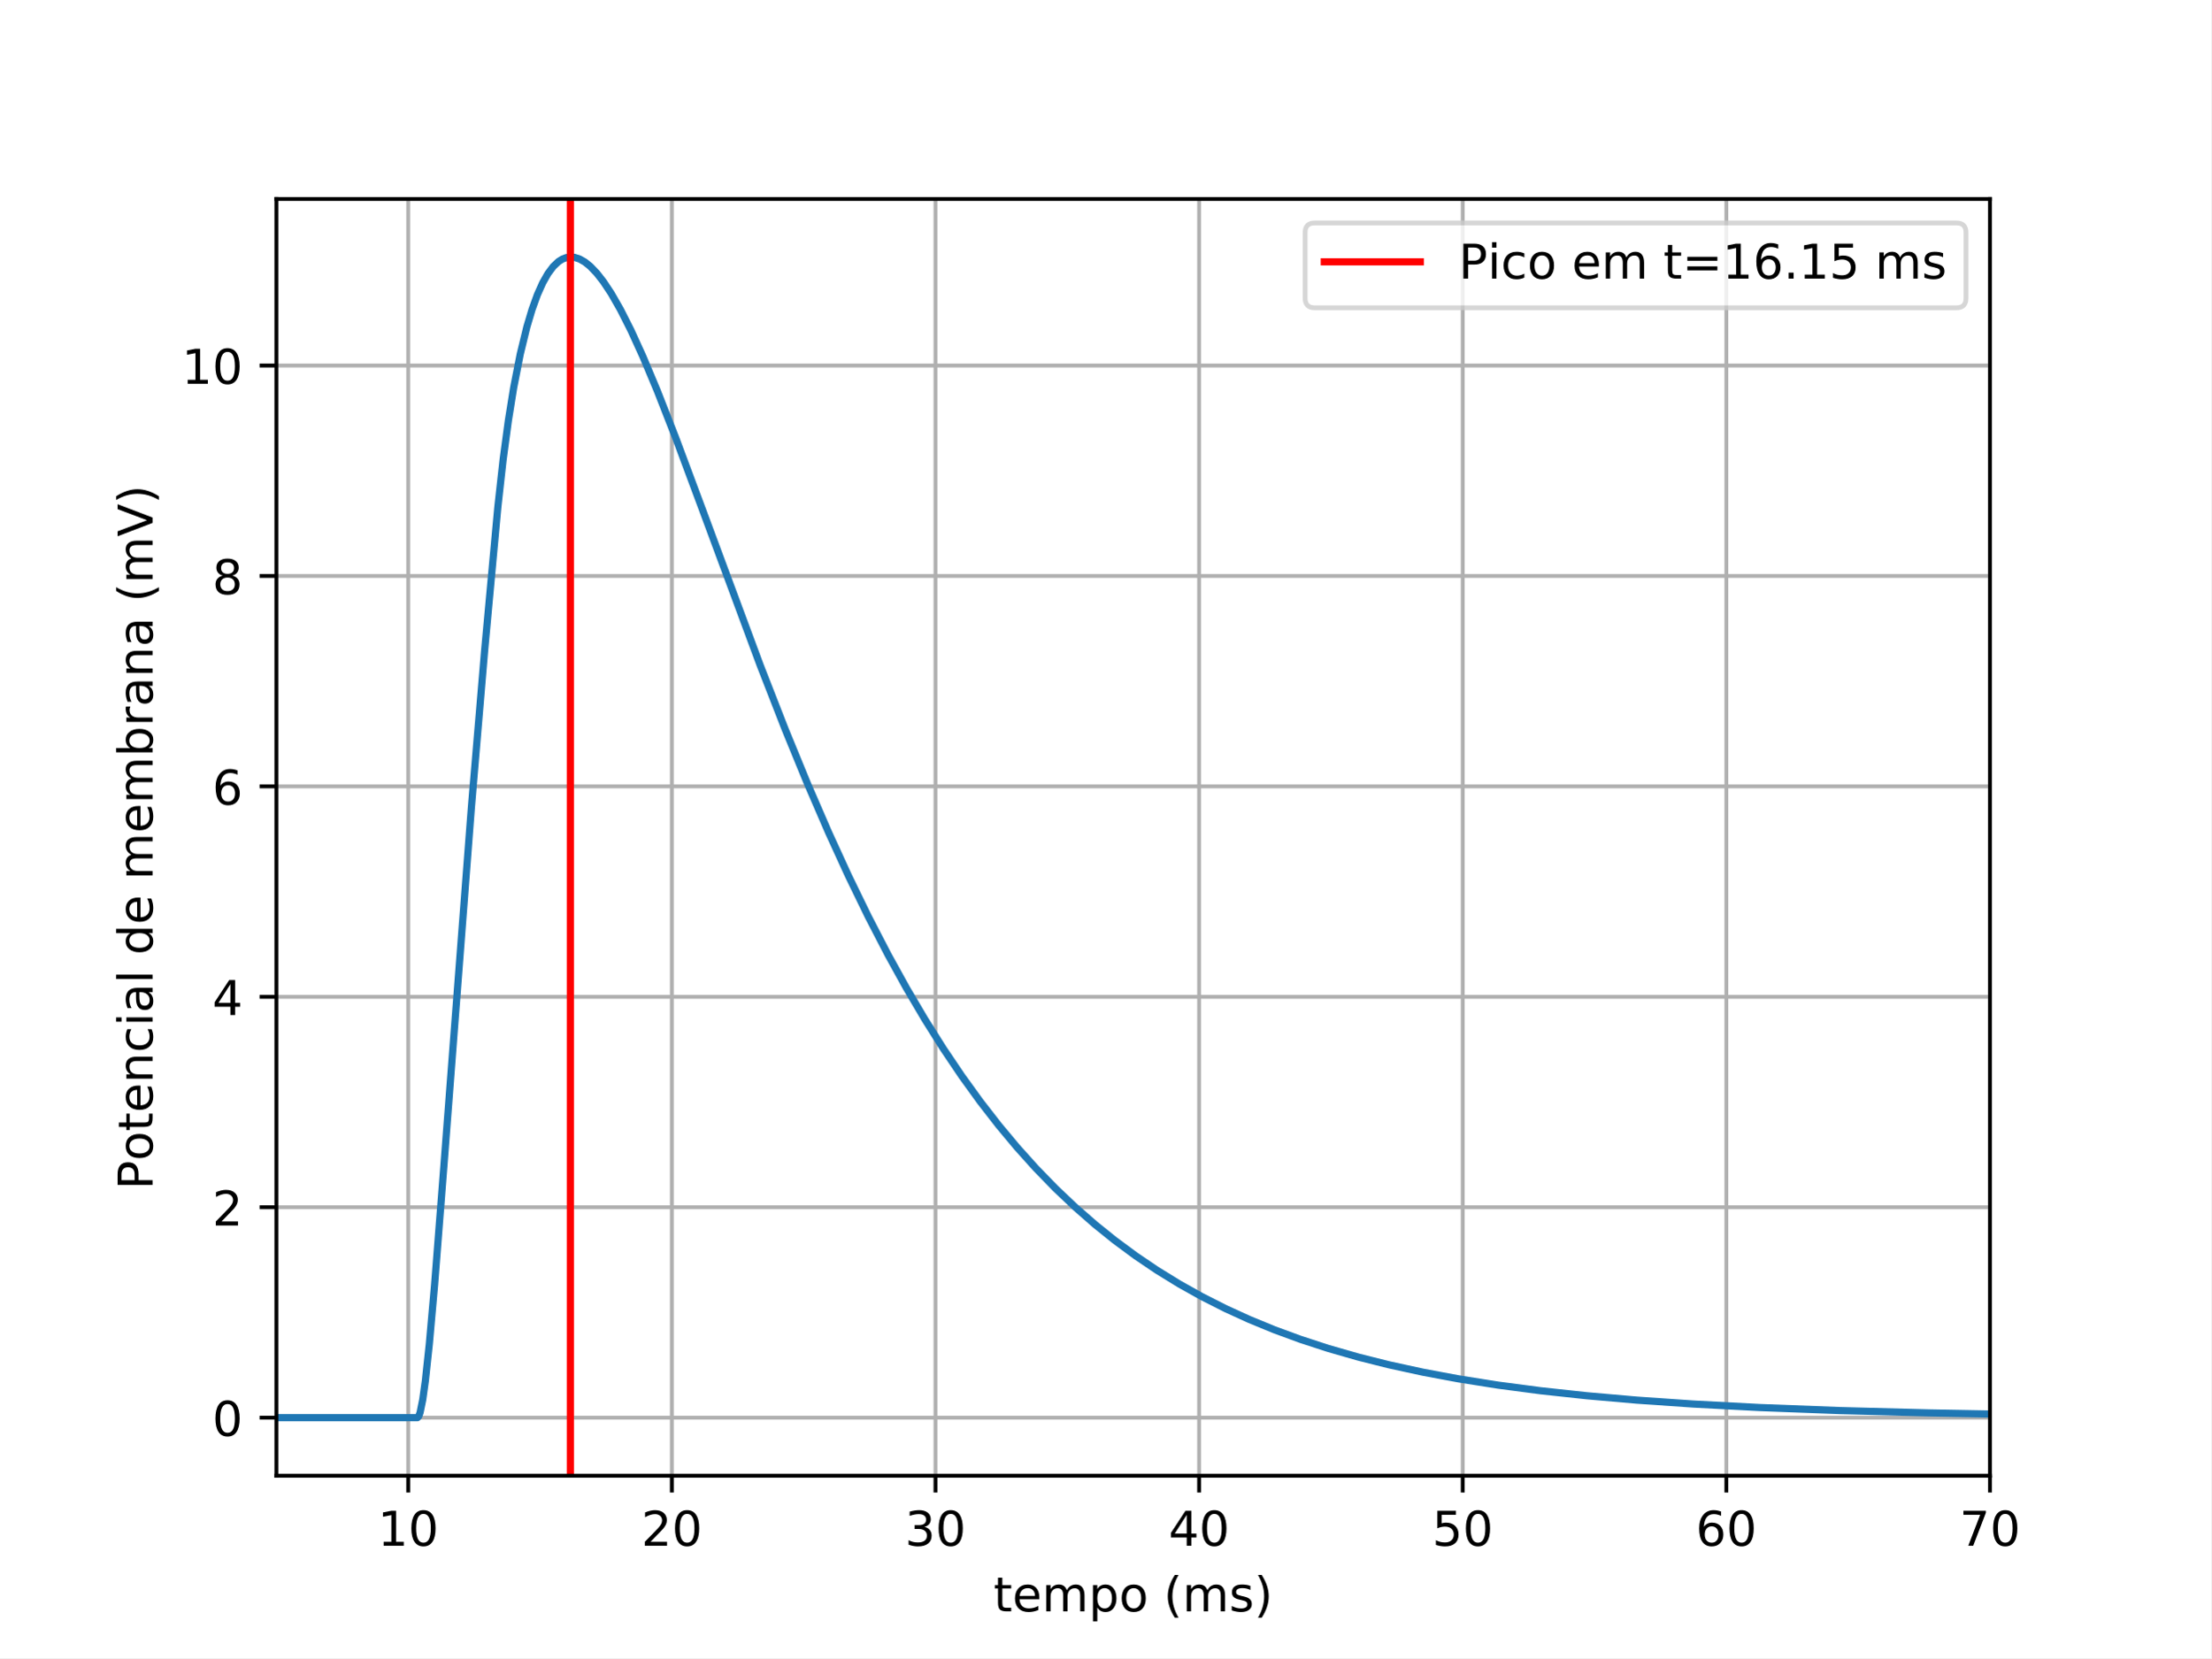
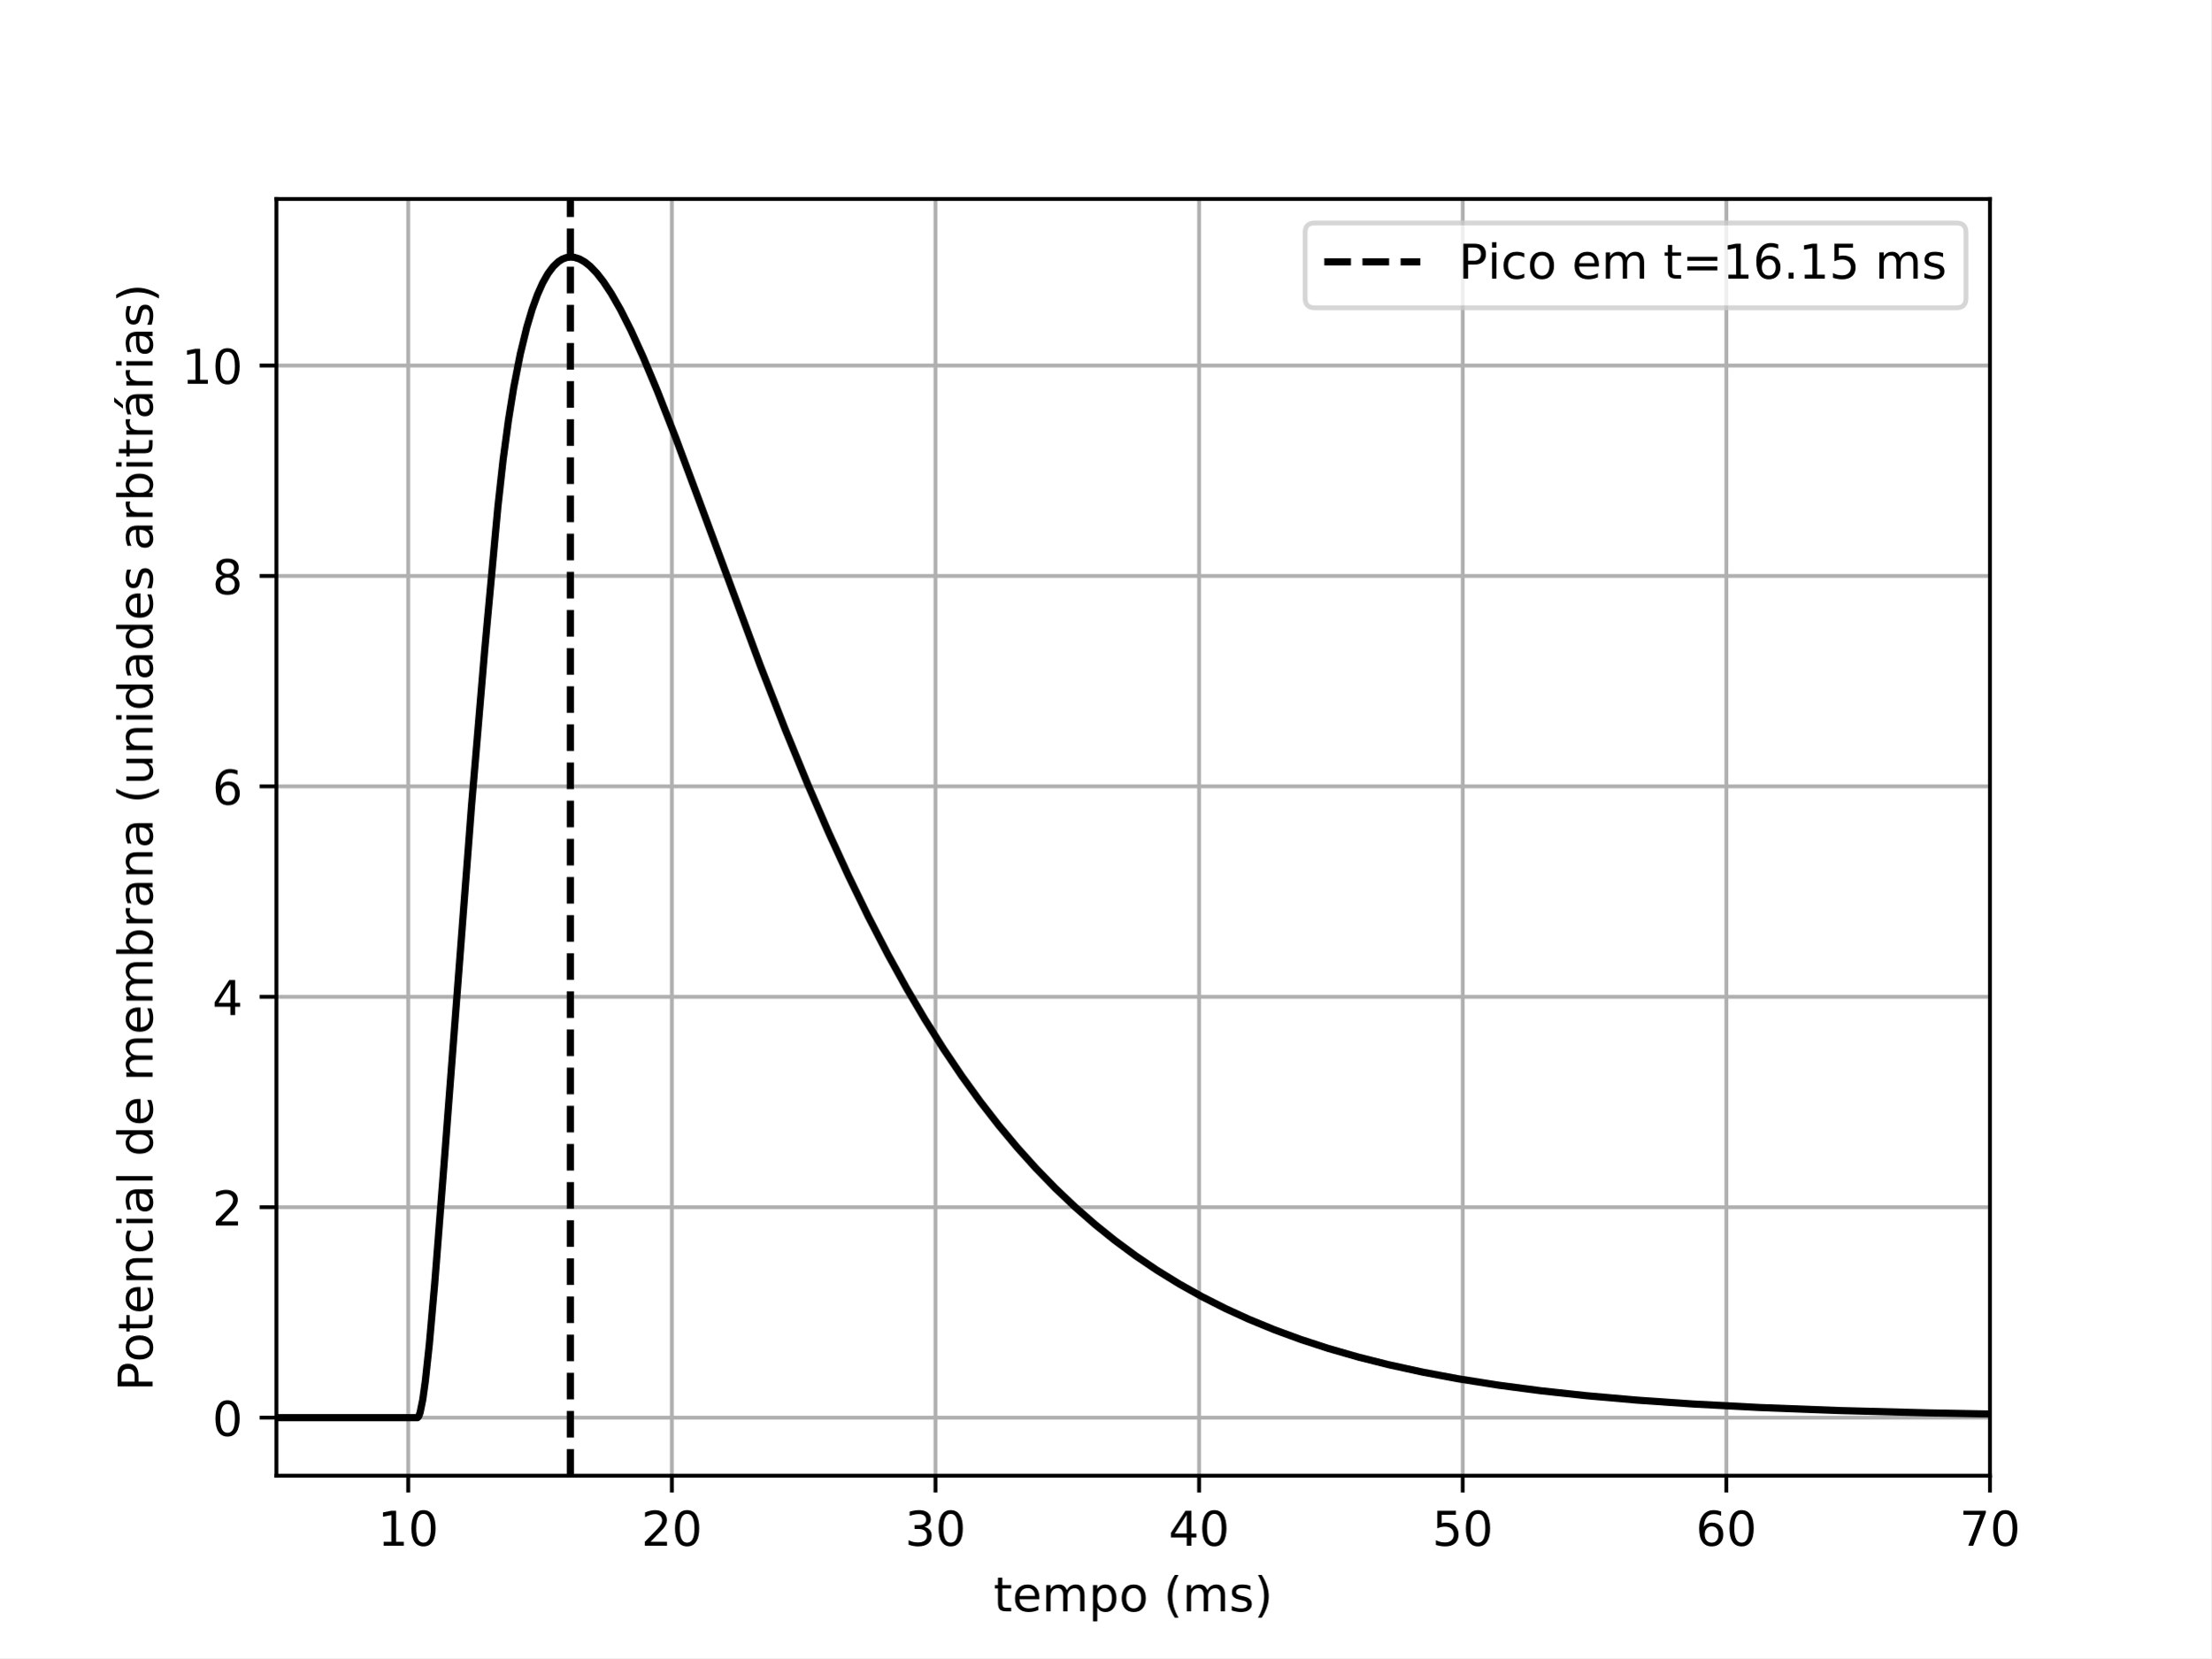
<svg xmlns="http://www.w3.org/2000/svg" xmlns:xlink="http://www.w3.org/1999/xlink" height="345.6pt" version="1.1" viewBox="0 0 460.8 345.6" width="460.8pt">
  <defs>
    <style type="text/css">
*{stroke-linecap:butt;stroke-linejoin:round;}
  </style>
  </defs>
  <g id="figure_1">
    <g id="patch_1">
      <path d="M 0 345.6  L 460.8 345.6  L 460.8 0  L 0 0  z " style="fill:#ffffff;" />
    </g>
    <g id="axes_1">
      <g id="patch_2">
        <path d="M 57.6 307.584  L 414.72 307.584  L 414.72 41.472  L 57.6 41.472  z " style="fill:#ffffff;" />
      </g>
      <g id="matplotlib.axis_1">
        <g id="xtick_1">
          <g id="line2d_1">
-             <path clip-path="url(#pbcb66cc377)" d="M 85.071 307.584  L 85.071 41.472  " style="fill:none;stroke:#b0b0b0;stroke-linecap:square;stroke-width:0.8;" />
+             <path clip-path="url(#p73811465ee)" d="M 85.071 307.584  L 85.071 41.472  " style="fill:none;stroke:#b0b0b0;stroke-linecap:square;stroke-width:0.8;" />
          </g>
          <g id="line2d_2">
            <defs>
-               <path d="M 0 0  L 0 3.5  " id="mc83f323dff" style="stroke:#000000;stroke-width:0.8;" />
-             </defs>
-             <g>
-               <use style="stroke:#000000;stroke-width:0.8;" x="85.071" xlink:href="#mc83f323dff" y="307.584" />
+               <path d="M 0 0  L 0 3.5  " id="mc271cf6a12" style="stroke:#000000;stroke-width:0.8;" />
+             </defs>
+             <g>
+               <use style="stroke:#000000;stroke-width:0.8;" x="85.071" xlink:href="#mc271cf6a12" y="307.584" />
            </g>
          </g>
          <g id="text_1">
            <defs>
              <path d="M 12.406 8.297  L 28.516 8.297  L 28.516 63.922  L 10.984 60.406  L 10.984 69.391  L 28.422 72.906  L 38.281 72.906  L 38.281 8.297  L 54.391 8.297  L 54.391 0  L 12.406 0  z " id="DejaVuSans-49" />
              <path d="M 31.781 66.406  Q 24.172 66.406 20.328 58.906  Q 16.5 51.422 16.5 36.375  Q 16.5 21.391 20.328 13.891  Q 24.172 6.391 31.781 6.391  Q 39.453 6.391 43.281 13.891  Q 47.125 21.391 47.125 36.375  Q 47.125 51.422 43.281 58.906  Q 39.453 66.406 31.781 66.406  z M 31.781 74.219  Q 44.047 74.219 50.516 64.516  Q 56.984 54.828 56.984 36.375  Q 56.984 17.969 50.516 8.266  Q 44.047 -1.422 31.781 -1.422  Q 19.531 -1.422 13.062 8.266  Q 6.594 17.969 6.594 36.375  Q 6.594 54.828 13.062 64.516  Q 19.531 74.219 31.781 74.219  z " id="DejaVuSans-48" />
            </defs>
            <g transform="translate(78.70827 322.1824)scale(0.1 -0.1)">
              <use xlink:href="#DejaVuSans-49" />
              <use x="63.623" xlink:href="#DejaVuSans-48" />
            </g>
          </g>
        </g>
        <g id="xtick_2">
          <g id="line2d_3">
-             <path clip-path="url(#pbcb66cc377)" d="M 140.012 307.584  L 140.012 41.472  " style="fill:none;stroke:#b0b0b0;stroke-linecap:square;stroke-width:0.8;" />
+             <path clip-path="url(#p73811465ee)" d="M 140.012 307.584  L 140.012 41.472  " style="fill:none;stroke:#b0b0b0;stroke-linecap:square;stroke-width:0.8;" />
          </g>
          <g id="line2d_4">
            <g>
-               <use style="stroke:#000000;stroke-width:0.8;" x="140.012" xlink:href="#mc83f323dff" y="307.584" />
+               <use style="stroke:#000000;stroke-width:0.8;" x="140.012" xlink:href="#mc271cf6a12" y="307.584" />
            </g>
          </g>
          <g id="text_2">
            <defs>
              <path d="M 19.188 8.297  L 53.609 8.297  L 53.609 0  L 7.328 0  L 7.328 8.297  Q 12.938 14.109 22.625 23.891  Q 32.328 33.688 34.812 36.531  Q 39.547 41.844 41.422 45.531  Q 43.312 49.219 43.312 52.781  Q 43.312 58.594 39.234 62.25  Q 35.156 65.922 28.609 65.922  Q 23.969 65.922 18.812 64.312  Q 13.672 62.703 7.812 59.422  L 7.812 69.391  Q 13.766 71.781 18.938 73  Q 24.125 74.219 28.422 74.219  Q 39.75 74.219 46.484 68.547  Q 53.219 62.891 53.219 53.422  Q 53.219 48.922 51.531 44.891  Q 49.859 40.875 45.406 35.406  Q 44.188 33.984 37.641 27.219  Q 31.109 20.453 19.188 8.297  z " id="DejaVuSans-50" />
            </defs>
            <g transform="translate(133.6498 322.1824)scale(0.1 -0.1)">
              <use xlink:href="#DejaVuSans-50" />
              <use x="63.623" xlink:href="#DejaVuSans-48" />
            </g>
          </g>
        </g>
        <g id="xtick_3">
          <g id="line2d_5">
-             <path clip-path="url(#pbcb66cc377)" d="M 194.954 307.584  L 194.954 41.472  " style="fill:none;stroke:#b0b0b0;stroke-linecap:square;stroke-width:0.8;" />
+             <path clip-path="url(#p73811465ee)" d="M 194.954 307.584  L 194.954 41.472  " style="fill:none;stroke:#b0b0b0;stroke-linecap:square;stroke-width:0.8;" />
          </g>
          <g id="line2d_6">
            <g>
-               <use style="stroke:#000000;stroke-width:0.8;" x="194.954" xlink:href="#mc83f323dff" y="307.584" />
+               <use style="stroke:#000000;stroke-width:0.8;" x="194.954" xlink:href="#mc271cf6a12" y="307.584" />
            </g>
          </g>
          <g id="text_3">
            <defs>
              <path d="M 40.578 39.312  Q 47.656 37.797 51.625 33  Q 55.609 28.219 55.609 21.188  Q 55.609 10.406 48.188 4.484  Q 40.766 -1.422 27.094 -1.422  Q 22.516 -1.422 17.656 -0.516  Q 12.797 0.391 7.625 2.203  L 7.625 11.719  Q 11.719 9.328 16.594 8.109  Q 21.484 6.891 26.812 6.891  Q 36.078 6.891 40.938 10.547  Q 45.797 14.203 45.797 21.188  Q 45.797 27.641 41.281 31.266  Q 36.766 34.906 28.719 34.906  L 20.219 34.906  L 20.219 43.016  L 29.109 43.016  Q 36.375 43.016 40.234 45.922  Q 44.094 48.828 44.094 54.297  Q 44.094 59.906 40.109 62.906  Q 36.141 65.922 28.719 65.922  Q 24.656 65.922 20.016 65.031  Q 15.375 64.156 9.812 62.312  L 9.812 71.094  Q 15.438 72.656 20.344 73.438  Q 25.25 74.219 29.594 74.219  Q 40.828 74.219 47.359 69.109  Q 53.906 64.016 53.906 55.328  Q 53.906 49.266 50.438 45.094  Q 46.969 40.922 40.578 39.312  z " id="DejaVuSans-51" />
            </defs>
            <g transform="translate(188.5913 322.1824)scale(0.1 -0.1)">
              <use xlink:href="#DejaVuSans-51" />
              <use x="63.623" xlink:href="#DejaVuSans-48" />
            </g>
          </g>
        </g>
        <g id="xtick_4">
          <g id="line2d_7">
-             <path clip-path="url(#pbcb66cc377)" d="M 249.895 307.584  L 249.895 41.472  " style="fill:none;stroke:#b0b0b0;stroke-linecap:square;stroke-width:0.8;" />
+             <path clip-path="url(#p73811465ee)" d="M 249.895 307.584  L 249.895 41.472  " style="fill:none;stroke:#b0b0b0;stroke-linecap:square;stroke-width:0.8;" />
          </g>
          <g id="line2d_8">
            <g>
-               <use style="stroke:#000000;stroke-width:0.8;" x="249.895" xlink:href="#mc83f323dff" y="307.584" />
+               <use style="stroke:#000000;stroke-width:0.8;" x="249.895" xlink:href="#mc271cf6a12" y="307.584" />
            </g>
          </g>
          <g id="text_4">
            <defs>
              <path d="M 37.797 64.312  L 12.891 25.391  L 37.797 25.391  z M 35.203 72.906  L 47.609 72.906  L 47.609 25.391  L 58.016 25.391  L 58.016 17.188  L 47.609 17.188  L 47.609 0  L 37.797 0  L 37.797 17.188  L 4.891 17.188  L 4.891 26.703  z " id="DejaVuSans-52" />
            </defs>
            <g transform="translate(243.5329 322.1824)scale(0.1 -0.1)">
              <use xlink:href="#DejaVuSans-52" />
              <use x="63.623" xlink:href="#DejaVuSans-48" />
            </g>
          </g>
        </g>
        <g id="xtick_5">
          <g id="line2d_9">
-             <path clip-path="url(#pbcb66cc377)" d="M 304.837 307.584  L 304.837 41.472  " style="fill:none;stroke:#b0b0b0;stroke-linecap:square;stroke-width:0.8;" />
+             <path clip-path="url(#p73811465ee)" d="M 304.837 307.584  L 304.837 41.472  " style="fill:none;stroke:#b0b0b0;stroke-linecap:square;stroke-width:0.8;" />
          </g>
          <g id="line2d_10">
            <g>
-               <use style="stroke:#000000;stroke-width:0.8;" x="304.837" xlink:href="#mc83f323dff" y="307.584" />
+               <use style="stroke:#000000;stroke-width:0.8;" x="304.837" xlink:href="#mc271cf6a12" y="307.584" />
            </g>
          </g>
          <g id="text_5">
            <defs>
              <path d="M 10.797 72.906  L 49.516 72.906  L 49.516 64.594  L 19.828 64.594  L 19.828 46.734  Q 21.969 47.469 24.109 47.828  Q 26.266 48.188 28.422 48.188  Q 40.625 48.188 47.75 41.5  Q 54.891 34.812 54.891 23.391  Q 54.891 11.625 47.562 5.094  Q 40.234 -1.422 26.906 -1.422  Q 22.312 -1.422 17.547 -0.641  Q 12.797 0.141 7.719 1.703  L 7.719 11.625  Q 12.109 9.234 16.797 8.062  Q 21.484 6.891 26.703 6.891  Q 35.156 6.891 40.078 11.328  Q 45.016 15.766 45.016 23.391  Q 45.016 31 40.078 35.438  Q 35.156 39.891 26.703 39.891  Q 22.75 39.891 18.812 39.016  Q 14.891 38.141 10.797 36.281  z " id="DejaVuSans-53" />
            </defs>
            <g transform="translate(298.4744 322.1824)scale(0.1 -0.1)">
              <use xlink:href="#DejaVuSans-53" />
              <use x="63.623" xlink:href="#DejaVuSans-48" />
            </g>
          </g>
        </g>
        <g id="xtick_6">
          <g id="line2d_11">
-             <path clip-path="url(#pbcb66cc377)" d="M 359.778 307.584  L 359.778 41.472  " style="fill:none;stroke:#b0b0b0;stroke-linecap:square;stroke-width:0.8;" />
+             <path clip-path="url(#p73811465ee)" d="M 359.778 307.584  L 359.778 41.472  " style="fill:none;stroke:#b0b0b0;stroke-linecap:square;stroke-width:0.8;" />
          </g>
          <g id="line2d_12">
            <g>
-               <use style="stroke:#000000;stroke-width:0.8;" x="359.778" xlink:href="#mc83f323dff" y="307.584" />
+               <use style="stroke:#000000;stroke-width:0.8;" x="359.778" xlink:href="#mc271cf6a12" y="307.584" />
            </g>
          </g>
          <g id="text_6">
            <defs>
              <path d="M 33.016 40.375  Q 26.375 40.375 22.484 35.828  Q 18.609 31.297 18.609 23.391  Q 18.609 15.531 22.484 10.953  Q 26.375 6.391 33.016 6.391  Q 39.656 6.391 43.531 10.953  Q 47.406 15.531 47.406 23.391  Q 47.406 31.297 43.531 35.828  Q 39.656 40.375 33.016 40.375  z M 52.594 71.297  L 52.594 62.312  Q 48.875 64.062 45.094 64.984  Q 41.312 65.922 37.594 65.922  Q 27.828 65.922 22.672 59.328  Q 17.531 52.734 16.797 39.406  Q 19.672 43.656 24.016 45.922  Q 28.375 48.188 33.594 48.188  Q 44.578 48.188 50.953 41.516  Q 57.328 34.859 57.328 23.391  Q 57.328 12.156 50.688 5.359  Q 44.047 -1.422 33.016 -1.422  Q 20.359 -1.422 13.672 8.266  Q 6.984 17.969 6.984 36.375  Q 6.984 53.656 15.188 63.938  Q 23.391 74.219 37.203 74.219  Q 40.922 74.219 44.703 73.484  Q 48.484 72.75 52.594 71.297  z " id="DejaVuSans-54" />
            </defs>
            <g transform="translate(353.416 322.1824)scale(0.1 -0.1)">
              <use xlink:href="#DejaVuSans-54" />
              <use x="63.623" xlink:href="#DejaVuSans-48" />
            </g>
          </g>
        </g>
        <g id="xtick_7">
          <g id="line2d_13">
-             <path clip-path="url(#pbcb66cc377)" d="M 414.72 307.584  L 414.72 41.472  " style="fill:none;stroke:#b0b0b0;stroke-linecap:square;stroke-width:0.8;" />
+             <path clip-path="url(#p73811465ee)" d="M 414.72 307.584  L 414.72 41.472  " style="fill:none;stroke:#b0b0b0;stroke-linecap:square;stroke-width:0.8;" />
          </g>
          <g id="line2d_14">
            <g>
-               <use style="stroke:#000000;stroke-width:0.8;" x="414.72" xlink:href="#mc83f323dff" y="307.584" />
+               <use style="stroke:#000000;stroke-width:0.8;" x="414.72" xlink:href="#mc271cf6a12" y="307.584" />
            </g>
          </g>
          <g id="text_7">
            <defs>
              <path d="M 8.203 72.906  L 55.078 72.906  L 55.078 68.703  L 28.609 0  L 18.312 0  L 43.219 64.594  L 8.203 64.594  z " id="DejaVuSans-55" />
            </defs>
            <g transform="translate(408.3575 322.1824)scale(0.1 -0.1)">
              <use xlink:href="#DejaVuSans-55" />
              <use x="63.623" xlink:href="#DejaVuSans-48" />
            </g>
          </g>
        </g>
        <g id="text_8">
          <defs>
            <path d="M 18.312 70.219  L 18.312 54.688  L 36.812 54.688  L 36.812 47.703  L 18.312 47.703  L 18.312 18.016  Q 18.312 11.328 20.141 9.422  Q 21.969 7.516 27.594 7.516  L 36.812 7.516  L 36.812 0  L 27.594 0  Q 17.188 0 13.234 3.875  Q 9.281 7.766 9.281 18.016  L 9.281 47.703  L 2.688 47.703  L 2.688 54.688  L 9.281 54.688  L 9.281 70.219  z " id="DejaVuSans-116" />
            <path d="M 56.203 29.594  L 56.203 25.203  L 14.891 25.203  Q 15.484 15.922 20.484 11.062  Q 25.484 6.203 34.422 6.203  Q 39.594 6.203 44.453 7.469  Q 49.312 8.734 54.109 11.281  L 54.109 2.781  Q 49.266 0.734 44.188 -0.344  Q 39.109 -1.422 33.891 -1.422  Q 20.797 -1.422 13.156 6.188  Q 5.516 13.812 5.516 26.812  Q 5.516 40.234 12.766 48.109  Q 20.016 56 32.328 56  Q 43.359 56 49.781 48.891  Q 56.203 41.797 56.203 29.594  z M 47.219 32.234  Q 47.125 39.594 43.094 43.984  Q 39.062 48.391 32.422 48.391  Q 24.906 48.391 20.391 44.141  Q 15.875 39.891 15.188 32.172  z " id="DejaVuSans-101" />
            <path d="M 52 44.188  Q 55.375 50.25 60.062 53.125  Q 64.75 56 71.094 56  Q 79.641 56 84.281 50.016  Q 88.922 44.047 88.922 33.016  L 88.922 0  L 79.891 0  L 79.891 32.719  Q 79.891 40.578 77.094 44.375  Q 74.312 48.188 68.609 48.188  Q 61.625 48.188 57.562 43.547  Q 53.516 38.922 53.516 30.906  L 53.516 0  L 44.484 0  L 44.484 32.719  Q 44.484 40.625 41.703 44.406  Q 38.922 48.188 33.109 48.188  Q 26.219 48.188 22.156 43.531  Q 18.109 38.875 18.109 30.906  L 18.109 0  L 9.078 0  L 9.078 54.688  L 18.109 54.688  L 18.109 46.188  Q 21.188 51.219 25.484 53.609  Q 29.781 56 35.688 56  Q 41.656 56 45.828 52.969  Q 50 49.953 52 44.188  z " id="DejaVuSans-109" />
            <path d="M 18.109 8.203  L 18.109 -20.797  L 9.078 -20.797  L 9.078 54.688  L 18.109 54.688  L 18.109 46.391  Q 20.953 51.266 25.266 53.625  Q 29.594 56 35.594 56  Q 45.562 56 51.781 48.094  Q 58.016 40.188 58.016 27.297  Q 58.016 14.406 51.781 6.484  Q 45.562 -1.422 35.594 -1.422  Q 29.594 -1.422 25.266 0.953  Q 20.953 3.328 18.109 8.203  z M 48.688 27.297  Q 48.688 37.203 44.609 42.844  Q 40.531 48.484 33.406 48.484  Q 26.266 48.484 22.188 42.844  Q 18.109 37.203 18.109 27.297  Q 18.109 17.391 22.188 11.75  Q 26.266 6.109 33.406 6.109  Q 40.531 6.109 44.609 11.75  Q 48.688 17.391 48.688 27.297  z " id="DejaVuSans-112" />
            <path d="M 30.609 48.391  Q 23.391 48.391 19.188 42.75  Q 14.984 37.109 14.984 27.297  Q 14.984 17.484 19.156 11.844  Q 23.344 6.203 30.609 6.203  Q 37.797 6.203 41.984 11.859  Q 46.188 17.531 46.188 27.297  Q 46.188 37.016 41.984 42.703  Q 37.797 48.391 30.609 48.391  z M 30.609 56  Q 42.328 56 49.016 48.375  Q 55.719 40.766 55.719 27.297  Q 55.719 13.875 49.016 6.219  Q 42.328 -1.422 30.609 -1.422  Q 18.844 -1.422 12.172 6.219  Q 5.516 13.875 5.516 27.297  Q 5.516 40.766 12.172 48.375  Q 18.844 56 30.609 56  z " id="DejaVuSans-111" />
            <path id="DejaVuSans-32" />
            <path d="M 31 75.875  Q 24.469 64.656 21.281 53.656  Q 18.109 42.672 18.109 31.391  Q 18.109 20.125 21.312 9.062  Q 24.516 -2 31 -13.188  L 23.188 -13.188  Q 15.875 -1.703 12.234 9.375  Q 8.594 20.453 8.594 31.391  Q 8.594 42.281 12.203 53.312  Q 15.828 64.359 23.188 75.875  z " id="DejaVuSans-40" />
            <path d="M 44.281 53.078  L 44.281 44.578  Q 40.484 46.531 36.375 47.5  Q 32.281 48.484 27.875 48.484  Q 21.188 48.484 17.844 46.438  Q 14.5 44.391 14.5 40.281  Q 14.5 37.156 16.891 35.375  Q 19.281 33.594 26.516 31.984  L 29.594 31.297  Q 39.156 29.25 43.188 25.516  Q 47.219 21.781 47.219 15.094  Q 47.219 7.469 41.188 3.016  Q 35.156 -1.422 24.609 -1.422  Q 20.219 -1.422 15.453 -0.562  Q 10.688 0.297 5.422 2  L 5.422 11.281  Q 10.406 8.688 15.234 7.391  Q 20.062 6.109 24.812 6.109  Q 31.156 6.109 34.562 8.281  Q 37.984 10.453 37.984 14.406  Q 37.984 18.062 35.516 20.016  Q 33.062 21.969 24.703 23.781  L 21.578 24.516  Q 13.234 26.266 9.516 29.906  Q 5.812 33.547 5.812 39.891  Q 5.812 47.609 11.281 51.797  Q 16.75 56 26.812 56  Q 31.781 56 36.172 55.266  Q 40.578 54.547 44.281 53.078  z " id="DejaVuSans-115" />
            <path d="M 8.016 75.875  L 15.828 75.875  Q 23.141 64.359 26.781 53.312  Q 30.422 42.281 30.422 31.391  Q 30.422 20.453 26.781 9.375  Q 23.141 -1.703 15.828 -13.188  L 8.016 -13.188  Q 14.5 -2 17.703 9.062  Q 20.906 20.125 20.906 31.391  Q 20.906 42.672 17.703 53.656  Q 14.5 64.656 8.016 75.875  z " id="DejaVuSans-41" />
          </defs>
          <g transform="translate(207.0538 335.8606)scale(0.1 -0.1)">
            <use xlink:href="#DejaVuSans-116" />
            <use x="39.209" xlink:href="#DejaVuSans-101" />
            <use x="100.732" xlink:href="#DejaVuSans-109" />
            <use x="198.145" xlink:href="#DejaVuSans-112" />
            <use x="261.621" xlink:href="#DejaVuSans-111" />
            <use x="322.803" xlink:href="#DejaVuSans-32" />
            <use x="354.59" xlink:href="#DejaVuSans-40" />
            <use x="393.604" xlink:href="#DejaVuSans-109" />
            <use x="491.016" xlink:href="#DejaVuSans-115" />
            <use x="543.115" xlink:href="#DejaVuSans-41" />
          </g>
        </g>
      </g>
      <g id="matplotlib.axis_2">
        <g id="ytick_1">
          <g id="line2d_15">
-             <path clip-path="url(#pbcb66cc377)" d="M 57.6 295.488  L 414.72 295.488  " style="fill:none;stroke:#b0b0b0;stroke-linecap:square;stroke-width:0.8;" />
+             <path clip-path="url(#p73811465ee)" d="M 57.6 295.488  L 414.72 295.488  " style="fill:none;stroke:#b0b0b0;stroke-linecap:square;stroke-width:0.8;" />
          </g>
          <g id="line2d_16">
            <defs>
-               <path d="M 0 0  L -3.5 0  " id="m17608e9138" style="stroke:#000000;stroke-width:0.8;" />
-             </defs>
-             <g>
-               <use style="stroke:#000000;stroke-width:0.8;" x="57.6" xlink:href="#m17608e9138" y="295.488" />
+               <path d="M 0 0  L -3.5 0  " id="mb535b6c4df" style="stroke:#000000;stroke-width:0.8;" />
+             </defs>
+             <g>
+               <use style="stroke:#000000;stroke-width:0.8;" x="57.6" xlink:href="#mb535b6c4df" y="295.488" />
            </g>
          </g>
          <g id="text_9">
            <g transform="translate(44.2375 299.2872)scale(0.1 -0.1)">
              <use xlink:href="#DejaVuSans-48" />
            </g>
          </g>
        </g>
        <g id="ytick_2">
          <g id="line2d_17">
-             <path clip-path="url(#pbcb66cc377)" d="M 57.6 251.627  L 414.72 251.627  " style="fill:none;stroke:#b0b0b0;stroke-linecap:square;stroke-width:0.8;" />
+             <path clip-path="url(#p73811465ee)" d="M 57.6 251.627  L 414.72 251.627  " style="fill:none;stroke:#b0b0b0;stroke-linecap:square;stroke-width:0.8;" />
          </g>
          <g id="line2d_18">
            <g>
-               <use style="stroke:#000000;stroke-width:0.8;" x="57.6" xlink:href="#m17608e9138" y="251.627" />
+               <use style="stroke:#000000;stroke-width:0.8;" x="57.6" xlink:href="#mb535b6c4df" y="251.627" />
            </g>
          </g>
          <g id="text_10">
            <g transform="translate(44.2375 255.4266)scale(0.1 -0.1)">
              <use xlink:href="#DejaVuSans-50" />
            </g>
          </g>
        </g>
        <g id="ytick_3">
          <g id="line2d_19">
-             <path clip-path="url(#pbcb66cc377)" d="M 57.6 207.767  L 414.72 207.767  " style="fill:none;stroke:#b0b0b0;stroke-linecap:square;stroke-width:0.8;" />
+             <path clip-path="url(#p73811465ee)" d="M 57.6 207.767  L 414.72 207.767  " style="fill:none;stroke:#b0b0b0;stroke-linecap:square;stroke-width:0.8;" />
          </g>
          <g id="line2d_20">
            <g>
-               <use style="stroke:#000000;stroke-width:0.8;" x="57.6" xlink:href="#m17608e9138" y="207.767" />
+               <use style="stroke:#000000;stroke-width:0.8;" x="57.6" xlink:href="#mb535b6c4df" y="207.767" />
            </g>
          </g>
          <g id="text_11">
            <g transform="translate(44.2375 211.5659)scale(0.1 -0.1)">
              <use xlink:href="#DejaVuSans-52" />
            </g>
          </g>
        </g>
        <g id="ytick_4">
          <g id="line2d_21">
-             <path clip-path="url(#pbcb66cc377)" d="M 57.6 163.906  L 414.72 163.906  " style="fill:none;stroke:#b0b0b0;stroke-linecap:square;stroke-width:0.8;" />
+             <path clip-path="url(#p73811465ee)" d="M 57.6 163.906  L 414.72 163.906  " style="fill:none;stroke:#b0b0b0;stroke-linecap:square;stroke-width:0.8;" />
          </g>
          <g id="line2d_22">
            <g>
-               <use style="stroke:#000000;stroke-width:0.8;" x="57.6" xlink:href="#m17608e9138" y="163.906" />
+               <use style="stroke:#000000;stroke-width:0.8;" x="57.6" xlink:href="#mb535b6c4df" y="163.906" />
            </g>
          </g>
          <g id="text_12">
            <g transform="translate(44.2375 167.7053)scale(0.1 -0.1)">
              <use xlink:href="#DejaVuSans-54" />
            </g>
          </g>
        </g>
        <g id="ytick_5">
          <g id="line2d_23">
-             <path clip-path="url(#pbcb66cc377)" d="M 57.6 120.045  L 414.72 120.045  " style="fill:none;stroke:#b0b0b0;stroke-linecap:square;stroke-width:0.8;" />
+             <path clip-path="url(#p73811465ee)" d="M 57.6 120.045  L 414.72 120.045  " style="fill:none;stroke:#b0b0b0;stroke-linecap:square;stroke-width:0.8;" />
          </g>
          <g id="line2d_24">
            <g>
-               <use style="stroke:#000000;stroke-width:0.8;" x="57.6" xlink:href="#m17608e9138" y="120.045" />
+               <use style="stroke:#000000;stroke-width:0.8;" x="57.6" xlink:href="#mb535b6c4df" y="120.045" />
            </g>
          </g>
          <g id="text_13">
            <defs>
              <path d="M 31.781 34.625  Q 24.75 34.625 20.719 30.859  Q 16.703 27.094 16.703 20.516  Q 16.703 13.922 20.719 10.156  Q 24.75 6.391 31.781 6.391  Q 38.812 6.391 42.859 10.172  Q 46.922 13.969 46.922 20.516  Q 46.922 27.094 42.891 30.859  Q 38.875 34.625 31.781 34.625  z M 21.922 38.812  Q 15.578 40.375 12.031 44.719  Q 8.5 49.078 8.5 55.328  Q 8.5 64.062 14.719 69.141  Q 20.953 74.219 31.781 74.219  Q 42.672 74.219 48.875 69.141  Q 55.078 64.062 55.078 55.328  Q 55.078 49.078 51.531 44.719  Q 48 40.375 41.703 38.812  Q 48.828 37.156 52.797 32.312  Q 56.781 27.484 56.781 20.516  Q 56.781 9.906 50.312 4.234  Q 43.844 -1.422 31.781 -1.422  Q 19.734 -1.422 13.25 4.234  Q 6.781 9.906 6.781 20.516  Q 6.781 27.484 10.781 32.312  Q 14.797 37.156 21.922 38.812  z M 18.312 54.391  Q 18.312 48.734 21.844 45.562  Q 25.391 42.391 31.781 42.391  Q 38.141 42.391 41.719 45.562  Q 45.312 48.734 45.312 54.391  Q 45.312 60.062 41.719 63.234  Q 38.141 66.406 31.781 66.406  Q 25.391 66.406 21.844 63.234  Q 18.312 60.062 18.312 54.391  z " id="DejaVuSans-56" />
            </defs>
            <g transform="translate(44.2375 123.8446)scale(0.1 -0.1)">
              <use xlink:href="#DejaVuSans-56" />
            </g>
          </g>
        </g>
        <g id="ytick_6">
          <g id="line2d_25">
-             <path clip-path="url(#pbcb66cc377)" d="M 57.6 76.185  L 414.72 76.185  " style="fill:none;stroke:#b0b0b0;stroke-linecap:square;stroke-width:0.8;" />
+             <path clip-path="url(#p73811465ee)" d="M 57.6 76.185  L 414.72 76.185  " style="fill:none;stroke:#b0b0b0;stroke-linecap:square;stroke-width:0.8;" />
          </g>
          <g id="line2d_26">
            <g>
-               <use style="stroke:#000000;stroke-width:0.8;" x="57.6" xlink:href="#m17608e9138" y="76.185" />
+               <use style="stroke:#000000;stroke-width:0.8;" x="57.6" xlink:href="#mb535b6c4df" y="76.185" />
            </g>
          </g>
          <g id="text_14">
            <g transform="translate(37.875 79.98396)scale(0.1 -0.1)">
              <use xlink:href="#DejaVuSans-49" />
              <use x="63.623" xlink:href="#DejaVuSans-48" />
            </g>
          </g>
        </g>
        <g id="text_15">
          <defs>
            <path d="M 19.672 64.797  L 19.672 37.406  L 32.078 37.406  Q 38.969 37.406 42.719 40.969  Q 46.484 44.531 46.484 51.125  Q 46.484 57.672 42.719 61.234  Q 38.969 64.797 32.078 64.797  z M 9.812 72.906  L 32.078 72.906  Q 44.344 72.906 50.609 67.359  Q 56.891 61.812 56.891 51.125  Q 56.891 40.328 50.609 34.812  Q 44.344 29.297 32.078 29.297  L 19.672 29.297  L 19.672 0  L 9.812 0  z " id="DejaVuSans-80" />
            <path d="M 54.891 33.016  L 54.891 0  L 45.906 0  L 45.906 32.719  Q 45.906 40.484 42.875 44.328  Q 39.844 48.188 33.797 48.188  Q 26.516 48.188 22.312 43.547  Q 18.109 38.922 18.109 30.906  L 18.109 0  L 9.078 0  L 9.078 54.688  L 18.109 54.688  L 18.109 46.188  Q 21.344 51.125 25.703 53.562  Q 30.078 56 35.797 56  Q 45.219 56 50.047 50.172  Q 54.891 44.344 54.891 33.016  z " id="DejaVuSans-110" />
            <path d="M 48.781 52.594  L 48.781 44.188  Q 44.969 46.297 41.141 47.344  Q 37.312 48.391 33.406 48.391  Q 24.656 48.391 19.812 42.844  Q 14.984 37.312 14.984 27.297  Q 14.984 17.281 19.812 11.734  Q 24.656 6.203 33.406 6.203  Q 37.312 6.203 41.141 7.25  Q 44.969 8.297 48.781 10.406  L 48.781 2.094  Q 45.016 0.344 40.984 -0.531  Q 36.969 -1.422 32.422 -1.422  Q 20.062 -1.422 12.781 6.344  Q 5.516 14.109 5.516 27.297  Q 5.516 40.672 12.859 48.328  Q 20.219 56 33.016 56  Q 37.156 56 41.109 55.141  Q 45.062 54.297 48.781 52.594  z " id="DejaVuSans-99" />
            <path d="M 9.422 54.688  L 18.406 54.688  L 18.406 0  L 9.422 0  z M 9.422 75.984  L 18.406 75.984  L 18.406 64.594  L 9.422 64.594  z " id="DejaVuSans-105" />
            <path d="M 34.281 27.484  Q 23.391 27.484 19.188 25  Q 14.984 22.516 14.984 16.5  Q 14.984 11.719 18.141 8.906  Q 21.297 6.109 26.703 6.109  Q 34.188 6.109 38.703 11.406  Q 43.219 16.703 43.219 25.484  L 43.219 27.484  z M 52.203 31.203  L 52.203 0  L 43.219 0  L 43.219 8.297  Q 40.141 3.328 35.547 0.953  Q 30.953 -1.422 24.312 -1.422  Q 15.922 -1.422 10.953 3.297  Q 6 8.016 6 15.922  Q 6 25.141 12.172 29.828  Q 18.359 34.516 30.609 34.516  L 43.219 34.516  L 43.219 35.406  Q 43.219 41.609 39.141 45  Q 35.062 48.391 27.688 48.391  Q 23 48.391 18.547 47.266  Q 14.109 46.141 10.016 43.891  L 10.016 52.203  Q 14.938 54.109 19.578 55.047  Q 24.219 56 28.609 56  Q 40.484 56 46.344 49.844  Q 52.203 43.703 52.203 31.203  z " id="DejaVuSans-97" />
            <path d="M 9.422 75.984  L 18.406 75.984  L 18.406 0  L 9.422 0  z " id="DejaVuSans-108" />
            <path d="M 45.406 46.391  L 45.406 75.984  L 54.391 75.984  L 54.391 0  L 45.406 0  L 45.406 8.203  Q 42.578 3.328 38.25 0.953  Q 33.938 -1.422 27.875 -1.422  Q 17.969 -1.422 11.734 6.484  Q 5.516 14.406 5.516 27.297  Q 5.516 40.188 11.734 48.094  Q 17.969 56 27.875 56  Q 33.938 56 38.25 53.625  Q 42.578 51.266 45.406 46.391  z M 14.797 27.297  Q 14.797 17.391 18.875 11.75  Q 22.953 6.109 30.078 6.109  Q 37.203 6.109 41.297 11.75  Q 45.406 17.391 45.406 27.297  Q 45.406 37.203 41.297 42.844  Q 37.203 48.484 30.078 48.484  Q 22.953 48.484 18.875 42.844  Q 14.797 37.203 14.797 27.297  z " id="DejaVuSans-100" />
            <path d="M 48.688 27.297  Q 48.688 37.203 44.609 42.844  Q 40.531 48.484 33.406 48.484  Q 26.266 48.484 22.188 42.844  Q 18.109 37.203 18.109 27.297  Q 18.109 17.391 22.188 11.75  Q 26.266 6.109 33.406 6.109  Q 40.531 6.109 44.609 11.75  Q 48.688 17.391 48.688 27.297  z M 18.109 46.391  Q 20.953 51.266 25.266 53.625  Q 29.594 56 35.594 56  Q 45.562 56 51.781 48.094  Q 58.016 40.188 58.016 27.297  Q 58.016 14.406 51.781 6.484  Q 45.562 -1.422 35.594 -1.422  Q 29.594 -1.422 25.266 0.953  Q 20.953 3.328 18.109 8.203  L 18.109 0  L 9.078 0  L 9.078 75.984  L 18.109 75.984  z " id="DejaVuSans-98" />
            <path d="M 41.109 46.297  Q 39.594 47.172 37.812 47.578  Q 36.031 48 33.891 48  Q 26.266 48 22.188 43.047  Q 18.109 38.094 18.109 28.812  L 18.109 0  L 9.078 0  L 9.078 54.688  L 18.109 54.688  L 18.109 46.188  Q 20.953 51.172 25.484 53.578  Q 30.031 56 36.531 56  Q 37.453 56 38.578 55.875  Q 39.703 55.766 41.062 55.516  z " id="DejaVuSans-114" />
-             <path d="M 28.609 0  L 0.781 72.906  L 11.078 72.906  L 34.188 11.531  L 57.328 72.906  L 67.578 72.906  L 39.797 0  z " id="DejaVuSans-86" />
+             <path d="M 8.5 21.578  L 8.5 54.688  L 17.484 54.688  L 17.484 21.922  Q 17.484 14.156 20.5 10.266  Q 23.531 6.391 29.594 6.391  Q 36.859 6.391 41.078 11.031  Q 45.312 15.672 45.312 23.688  L 45.312 54.688  L 54.297 54.688  L 54.297 0  L 45.312 0  L 45.312 8.406  Q 42.047 3.422 37.719 1  Q 33.406 -1.422 27.688 -1.422  Q 18.266 -1.422 13.375 4.438  Q 8.5 10.297 8.5 21.578  z M 31.109 56  z " id="DejaVuSans-117" />
+             <path d="M 34.281 27.484  Q 23.391 27.484 19.188 25  Q 14.984 22.516 14.984 16.5  Q 14.984 11.719 18.141 8.906  Q 21.297 6.109 26.703 6.109  Q 34.188 6.109 38.703 11.406  Q 43.219 16.703 43.219 25.484  L 43.219 27.484  z M 52.203 31.203  L 52.203 0  L 43.219 0  L 43.219 8.297  Q 40.141 3.328 35.547 0.953  Q 30.953 -1.422 24.312 -1.422  Q 15.922 -1.422 10.953 3.297  Q 6 8.016 6 15.922  Q 6 25.141 12.172 29.828  Q 18.359 34.516 30.609 34.516  L 43.219 34.516  L 43.219 35.406  Q 43.219 41.609 39.141 45  Q 35.062 48.391 27.688 48.391  Q 23 48.391 18.547 47.266  Q 14.109 46.141 10.016 43.891  L 10.016 52.203  Q 14.938 54.109 19.578 55.047  Q 24.219 56 28.609 56  Q 40.484 56 46.344 49.844  Q 52.203 43.703 52.203 31.203  z M 35.797 79.984  L 45.516 79.984  L 29.594 61.625  L 22.125 61.625  z " id="DejaVuSans-225" />
          </defs>
-           <g transform="translate(31.79531 247.9507)rotate(-90)scale(0.1 -0.1)">
+           <g transform="translate(31.79531 289.9452)rotate(-90)scale(0.1 -0.1)">
            <use xlink:href="#DejaVuSans-80" />
            <use x="60.256" xlink:href="#DejaVuSans-111" />
            <use x="121.438" xlink:href="#DejaVuSans-116" />
            <use x="160.646" xlink:href="#DejaVuSans-101" />
            <use x="222.17" xlink:href="#DejaVuSans-110" />
            <use x="285.549" xlink:href="#DejaVuSans-99" />
            <use x="340.529" xlink:href="#DejaVuSans-105" />
            <use x="368.312" xlink:href="#DejaVuSans-97" />
            <use x="429.592" xlink:href="#DejaVuSans-108" />
            <use x="457.375" xlink:href="#DejaVuSans-32" />
            <use x="489.162" xlink:href="#DejaVuSans-100" />
            <use x="552.639" xlink:href="#DejaVuSans-101" />
            <use x="614.162" xlink:href="#DejaVuSans-32" />
            <use x="645.949" xlink:href="#DejaVuSans-109" />
            <use x="743.361" xlink:href="#DejaVuSans-101" />
            <use x="804.885" xlink:href="#DejaVuSans-109" />
            <use x="902.297" xlink:href="#DejaVuSans-98" />
            <use x="965.773" xlink:href="#DejaVuSans-114" />
            <use x="1006.887" xlink:href="#DejaVuSans-97" />
            <use x="1068.166" xlink:href="#DejaVuSans-110" />
            <use x="1131.545" xlink:href="#DejaVuSans-97" />
            <use x="1192.824" xlink:href="#DejaVuSans-32" />
            <use x="1224.611" xlink:href="#DejaVuSans-40" />
-             <use x="1263.625" xlink:href="#DejaVuSans-109" />
-             <use x="1361.037" xlink:href="#DejaVuSans-86" />
-             <use x="1429.445" xlink:href="#DejaVuSans-41" />
+             <use x="1263.625" xlink:href="#DejaVuSans-117" />
+             <use x="1327.004" xlink:href="#DejaVuSans-110" />
+             <use x="1390.383" xlink:href="#DejaVuSans-105" />
+             <use x="1418.166" xlink:href="#DejaVuSans-100" />
+             <use x="1481.643" xlink:href="#DejaVuSans-97" />
+             <use x="1542.922" xlink:href="#DejaVuSans-100" />
+             <use x="1606.398" xlink:href="#DejaVuSans-101" />
+             <use x="1667.922" xlink:href="#DejaVuSans-115" />
+             <use x="1720.021" xlink:href="#DejaVuSans-32" />
+             <use x="1751.809" xlink:href="#DejaVuSans-97" />
+             <use x="1813.088" xlink:href="#DejaVuSans-114" />
+             <use x="1854.201" xlink:href="#DejaVuSans-98" />
+             <use x="1917.678" xlink:href="#DejaVuSans-105" />
+             <use x="1945.461" xlink:href="#DejaVuSans-116" />
+             <use x="1984.67" xlink:href="#DejaVuSans-114" />
+             <use x="2025.783" xlink:href="#DejaVuSans-225" />
+             <use x="2087.062" xlink:href="#DejaVuSans-114" />
+             <use x="2128.176" xlink:href="#DejaVuSans-105" />
+             <use x="2155.959" xlink:href="#DejaVuSans-97" />
+             <use x="2217.238" xlink:href="#DejaVuSans-115" />
+             <use x="2269.338" xlink:href="#DejaVuSans-41" />
          </g>
        </g>
      </g>
      <g id="line2d_27">
-         <path clip-path="url(#pbcb66cc377)" d="M 57.325 295.488  L 86.994 295.488  L 87.268 295.178  L 87.543 294.415  L 88.093 291.733  L 88.642 287.801  L 89.466 280.166  L 90.565 267.823  L 92.488 243.244  L 98.257 168.018  L 101.004 135.506  L 103.751 105.676  L 104.85 95.794  L 105.949 87.627  L 107.047 80.805  L 108.421 73.788  L 109.794 68.145  L 110.893 64.462  L 111.992 61.425  L 113.091 58.964  L 114.19 57.023  L 115.289 55.554  L 116.387 54.515  L 117.212 53.997  L 118.036 53.685  L 118.86 53.568  L 119.684 53.632  L 120.783 53.982  L 121.882 54.61  L 122.98 55.492  L 124.354 56.921  L 125.728 58.676  L 127.376 61.163  L 129.299 64.522  L 131.496 68.869  L 133.969 74.286  L 136.991 81.493  L 140.836 91.317  L 146.331 106.055  L 158.418 138.652  L 163.637 152.025  L 168.307 163.411  L 172.703 173.564  L 176.823 182.557  L 180.944 191.032  L 185.064 198.987  L 188.91 205.95  L 192.756 212.478  L 196.602 218.586  L 200.448 224.291  L 204.294 229.61  L 208.14 234.563  L 211.986 239.169  L 215.832 243.448  L 219.952 247.692  L 224.073 251.605  L 228.193 255.211  L 232.314 258.531  L 236.709 261.781  L 241.105 264.753  L 245.775 267.63  L 250.445 270.244  L 255.39 272.75  L 260.334 275.01  L 265.554 277.156  L 271.048 279.175  L 276.817 281.059  L 283.135 282.875  L 289.453 284.464  L 296.596 286.021  L 304.013 287.408  L 312.254 288.712  L 321.045 289.872  L 330.659 290.916  L 341.098 291.831  L 352.911 292.648  L 366.646 293.371  L 383.403 294.009  L 402.083 294.497  L 414.445 294.727  L 414.445 294.727  " style="fill:none;stroke:#1f77b4;stroke-linecap:square;stroke-width:1.5;" />
+         <path clip-path="url(#p73811465ee)" d="M 57.325 295.488  L 86.994 295.488  L 87.268 295.178  L 87.543 294.415  L 88.093 291.733  L 88.642 287.801  L 89.466 280.166  L 90.565 267.823  L 92.488 243.244  L 98.257 168.018  L 101.004 135.506  L 103.751 105.676  L 104.85 95.794  L 105.949 87.627  L 107.047 80.805  L 108.421 73.788  L 109.794 68.145  L 110.893 64.462  L 111.992 61.425  L 113.091 58.964  L 114.19 57.023  L 115.289 55.554  L 116.387 54.515  L 117.212 53.997  L 118.036 53.685  L 118.86 53.568  L 119.684 53.632  L 120.783 53.982  L 121.882 54.61  L 122.98 55.492  L 124.354 56.921  L 125.728 58.676  L 127.376 61.163  L 129.299 64.522  L 131.496 68.869  L 133.969 74.286  L 136.991 81.493  L 140.836 91.317  L 146.331 106.055  L 158.418 138.652  L 163.637 152.025  L 168.307 163.411  L 172.703 173.564  L 176.823 182.557  L 180.944 191.032  L 185.064 198.987  L 188.91 205.95  L 192.756 212.478  L 196.602 218.586  L 200.448 224.291  L 204.294 229.61  L 208.14 234.563  L 211.986 239.169  L 215.832 243.448  L 219.952 247.692  L 224.073 251.605  L 228.193 255.211  L 232.314 258.531  L 236.709 261.781  L 241.105 264.753  L 245.775 267.63  L 250.445 270.244  L 255.39 272.75  L 260.334 275.01  L 265.554 277.156  L 271.048 279.175  L 276.817 281.059  L 283.135 282.875  L 289.453 284.464  L 296.596 286.021  L 304.013 287.408  L 312.254 288.712  L 321.045 289.872  L 330.659 290.916  L 341.098 291.831  L 352.911 292.648  L 366.646 293.371  L 383.403 294.009  L 402.083 294.497  L 414.445 294.727  L 414.445 294.727  " style="fill:none;stroke:#000000;stroke-linecap:square;stroke-width:1.5;" />
      </g>
      <g id="line2d_28">
-         <path clip-path="url(#pbcb66cc377)" d="M 118.86 307.584  L 118.86 41.472  " style="fill:none;stroke:#ff0000;stroke-linecap:square;stroke-width:1.5;" />
+         <path clip-path="url(#p73811465ee)" d="M 118.86 307.584  L 118.86 41.472  " style="fill:none;stroke:#000000;stroke-dasharray:5.55,2.4;stroke-dashoffset:0;stroke-width:1.5;" />
      </g>
      <g id="patch_3">
        <path d="M 57.6 307.584  L 57.6 41.472  " style="fill:none;stroke:#000000;stroke-linecap:square;stroke-linejoin:miter;stroke-width:0.8;" />
      </g>
      <g id="patch_4">
        <path d="M 414.72 307.584  L 414.72 41.472  " style="fill:none;stroke:#000000;stroke-linecap:square;stroke-linejoin:miter;stroke-width:0.8;" />
      </g>
      <g id="patch_5">
        <path d="M 57.6 307.584  L 414.72 307.584  " style="fill:none;stroke:#000000;stroke-linecap:square;stroke-linejoin:miter;stroke-width:0.8;" />
      </g>
      <g id="patch_6">
        <path d="M 57.6 41.472  L 414.72 41.472  " style="fill:none;stroke:#000000;stroke-linecap:square;stroke-linejoin:miter;stroke-width:0.8;" />
      </g>
      <g id="legend_1">
        <g id="patch_7">
          <path d="M 273.992 64.15  L 407.72 64.15  Q 409.72 64.15 409.72 62.15  L 409.72 48.472  Q 409.72 46.472 407.72 46.472  L 273.992 46.472  Q 271.992 46.472 271.992 48.472  L 271.992 62.15  Q 271.992 64.15 273.992 64.15  z " style="fill:#ffffff;opacity:0.8;stroke:#cccccc;stroke-linejoin:miter;" />
        </g>
        <g id="line2d_29">
-           <path d="M 275.992 54.57  L 295.992 54.57  " style="fill:none;stroke:#ff0000;stroke-linecap:square;stroke-width:1.5;" />
+           <path d="M 275.992 54.57  L 295.992 54.57  " style="fill:none;stroke:#000000;stroke-dasharray:5.55,2.4;stroke-dashoffset:0;stroke-width:1.5;" />
        </g>
        <g id="line2d_30" />
        <g id="text_16">
          <defs>
            <path d="M 10.594 45.406  L 73.188 45.406  L 73.188 37.203  L 10.594 37.203  z M 10.594 25.484  L 73.188 25.484  L 73.188 17.188  L 10.594 17.188  z " id="DejaVuSans-61" />
            <path d="M 10.688 12.406  L 21 12.406  L 21 0  L 10.688 0  z " id="DejaVuSans-46" />
          </defs>
          <g transform="translate(303.9919 58.07044)scale(0.1 -0.1)">
            <use xlink:href="#DejaVuSans-80" />
            <use x="60.271" xlink:href="#DejaVuSans-105" />
            <use x="88.055" xlink:href="#DejaVuSans-99" />
            <use x="143.035" xlink:href="#DejaVuSans-111" />
            <use x="204.217" xlink:href="#DejaVuSans-32" />
            <use x="236.004" xlink:href="#DejaVuSans-101" />
            <use x="297.527" xlink:href="#DejaVuSans-109" />
            <use x="394.939" xlink:href="#DejaVuSans-32" />
            <use x="426.727" xlink:href="#DejaVuSans-116" />
            <use x="465.936" xlink:href="#DejaVuSans-61" />
            <use x="549.725" xlink:href="#DejaVuSans-49" />
            <use x="613.348" xlink:href="#DejaVuSans-54" />
            <use x="676.971" xlink:href="#DejaVuSans-46" />
            <use x="708.758" xlink:href="#DejaVuSans-49" />
            <use x="772.381" xlink:href="#DejaVuSans-53" />
            <use x="836.004" xlink:href="#DejaVuSans-32" />
            <use x="867.791" xlink:href="#DejaVuSans-109" />
            <use x="965.203" xlink:href="#DejaVuSans-115" />
          </g>
        </g>
      </g>
    </g>
  </g>
  <defs>
-     <clipPath id="pbcb66cc377">
+     <clipPath id="p73811465ee">
      <rect height="266.112" width="357.12" x="57.6" y="41.472" />
    </clipPath>
  </defs>
</svg>
